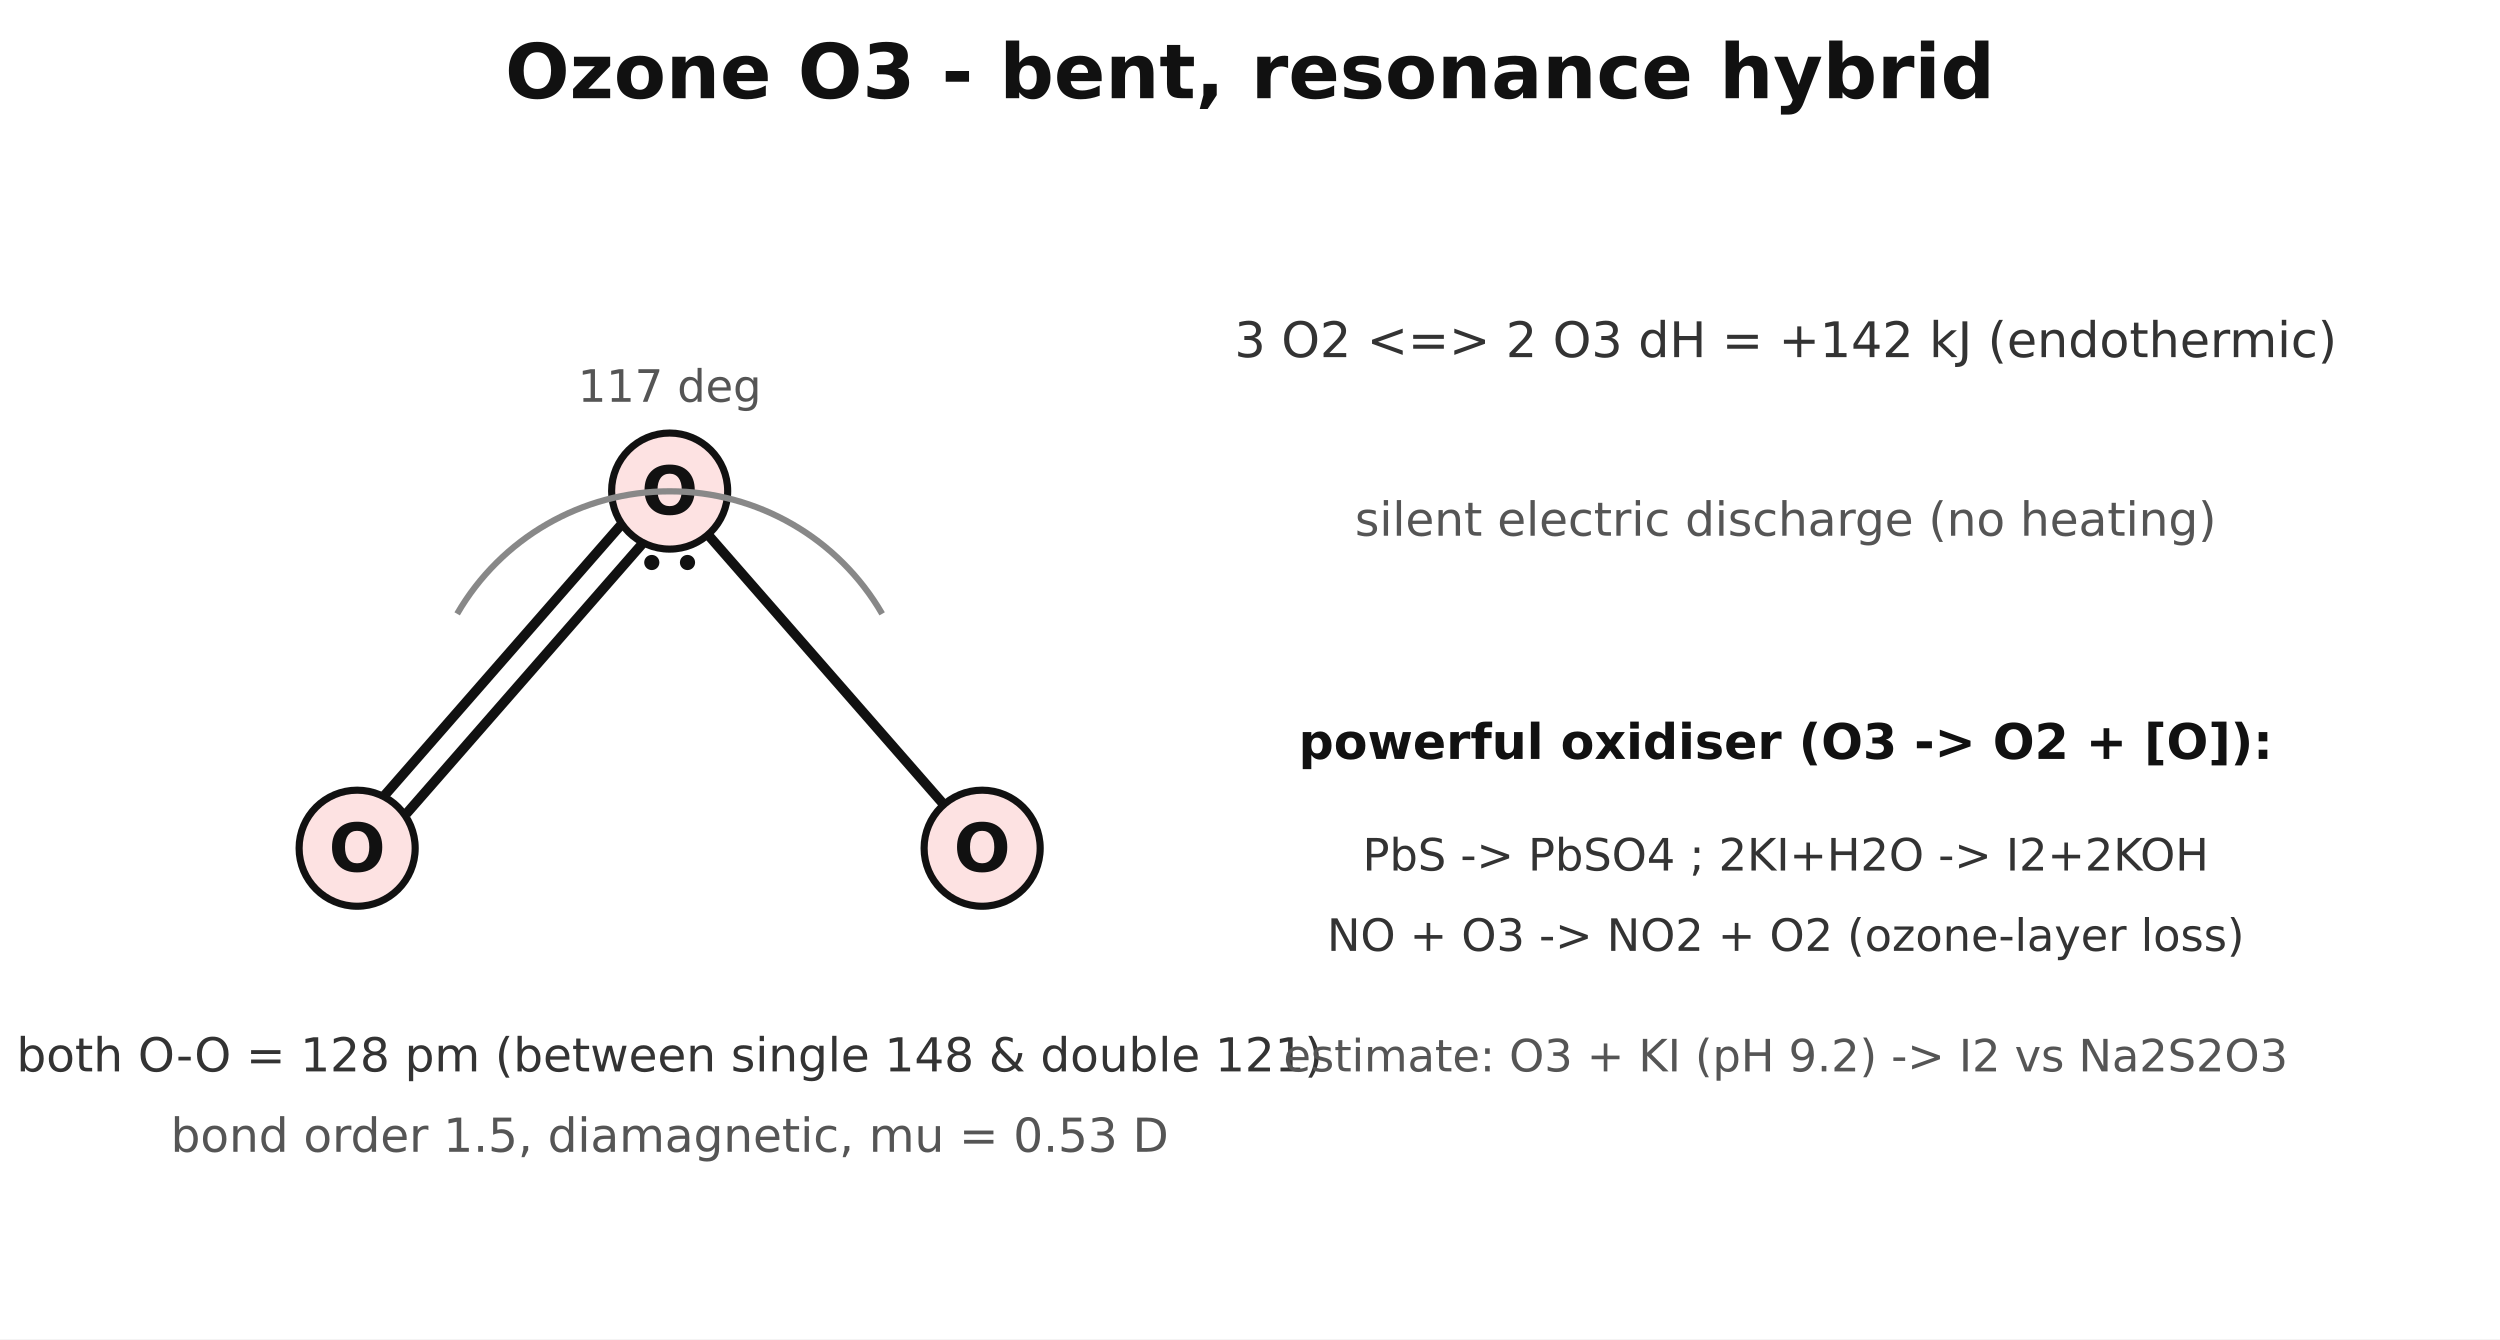
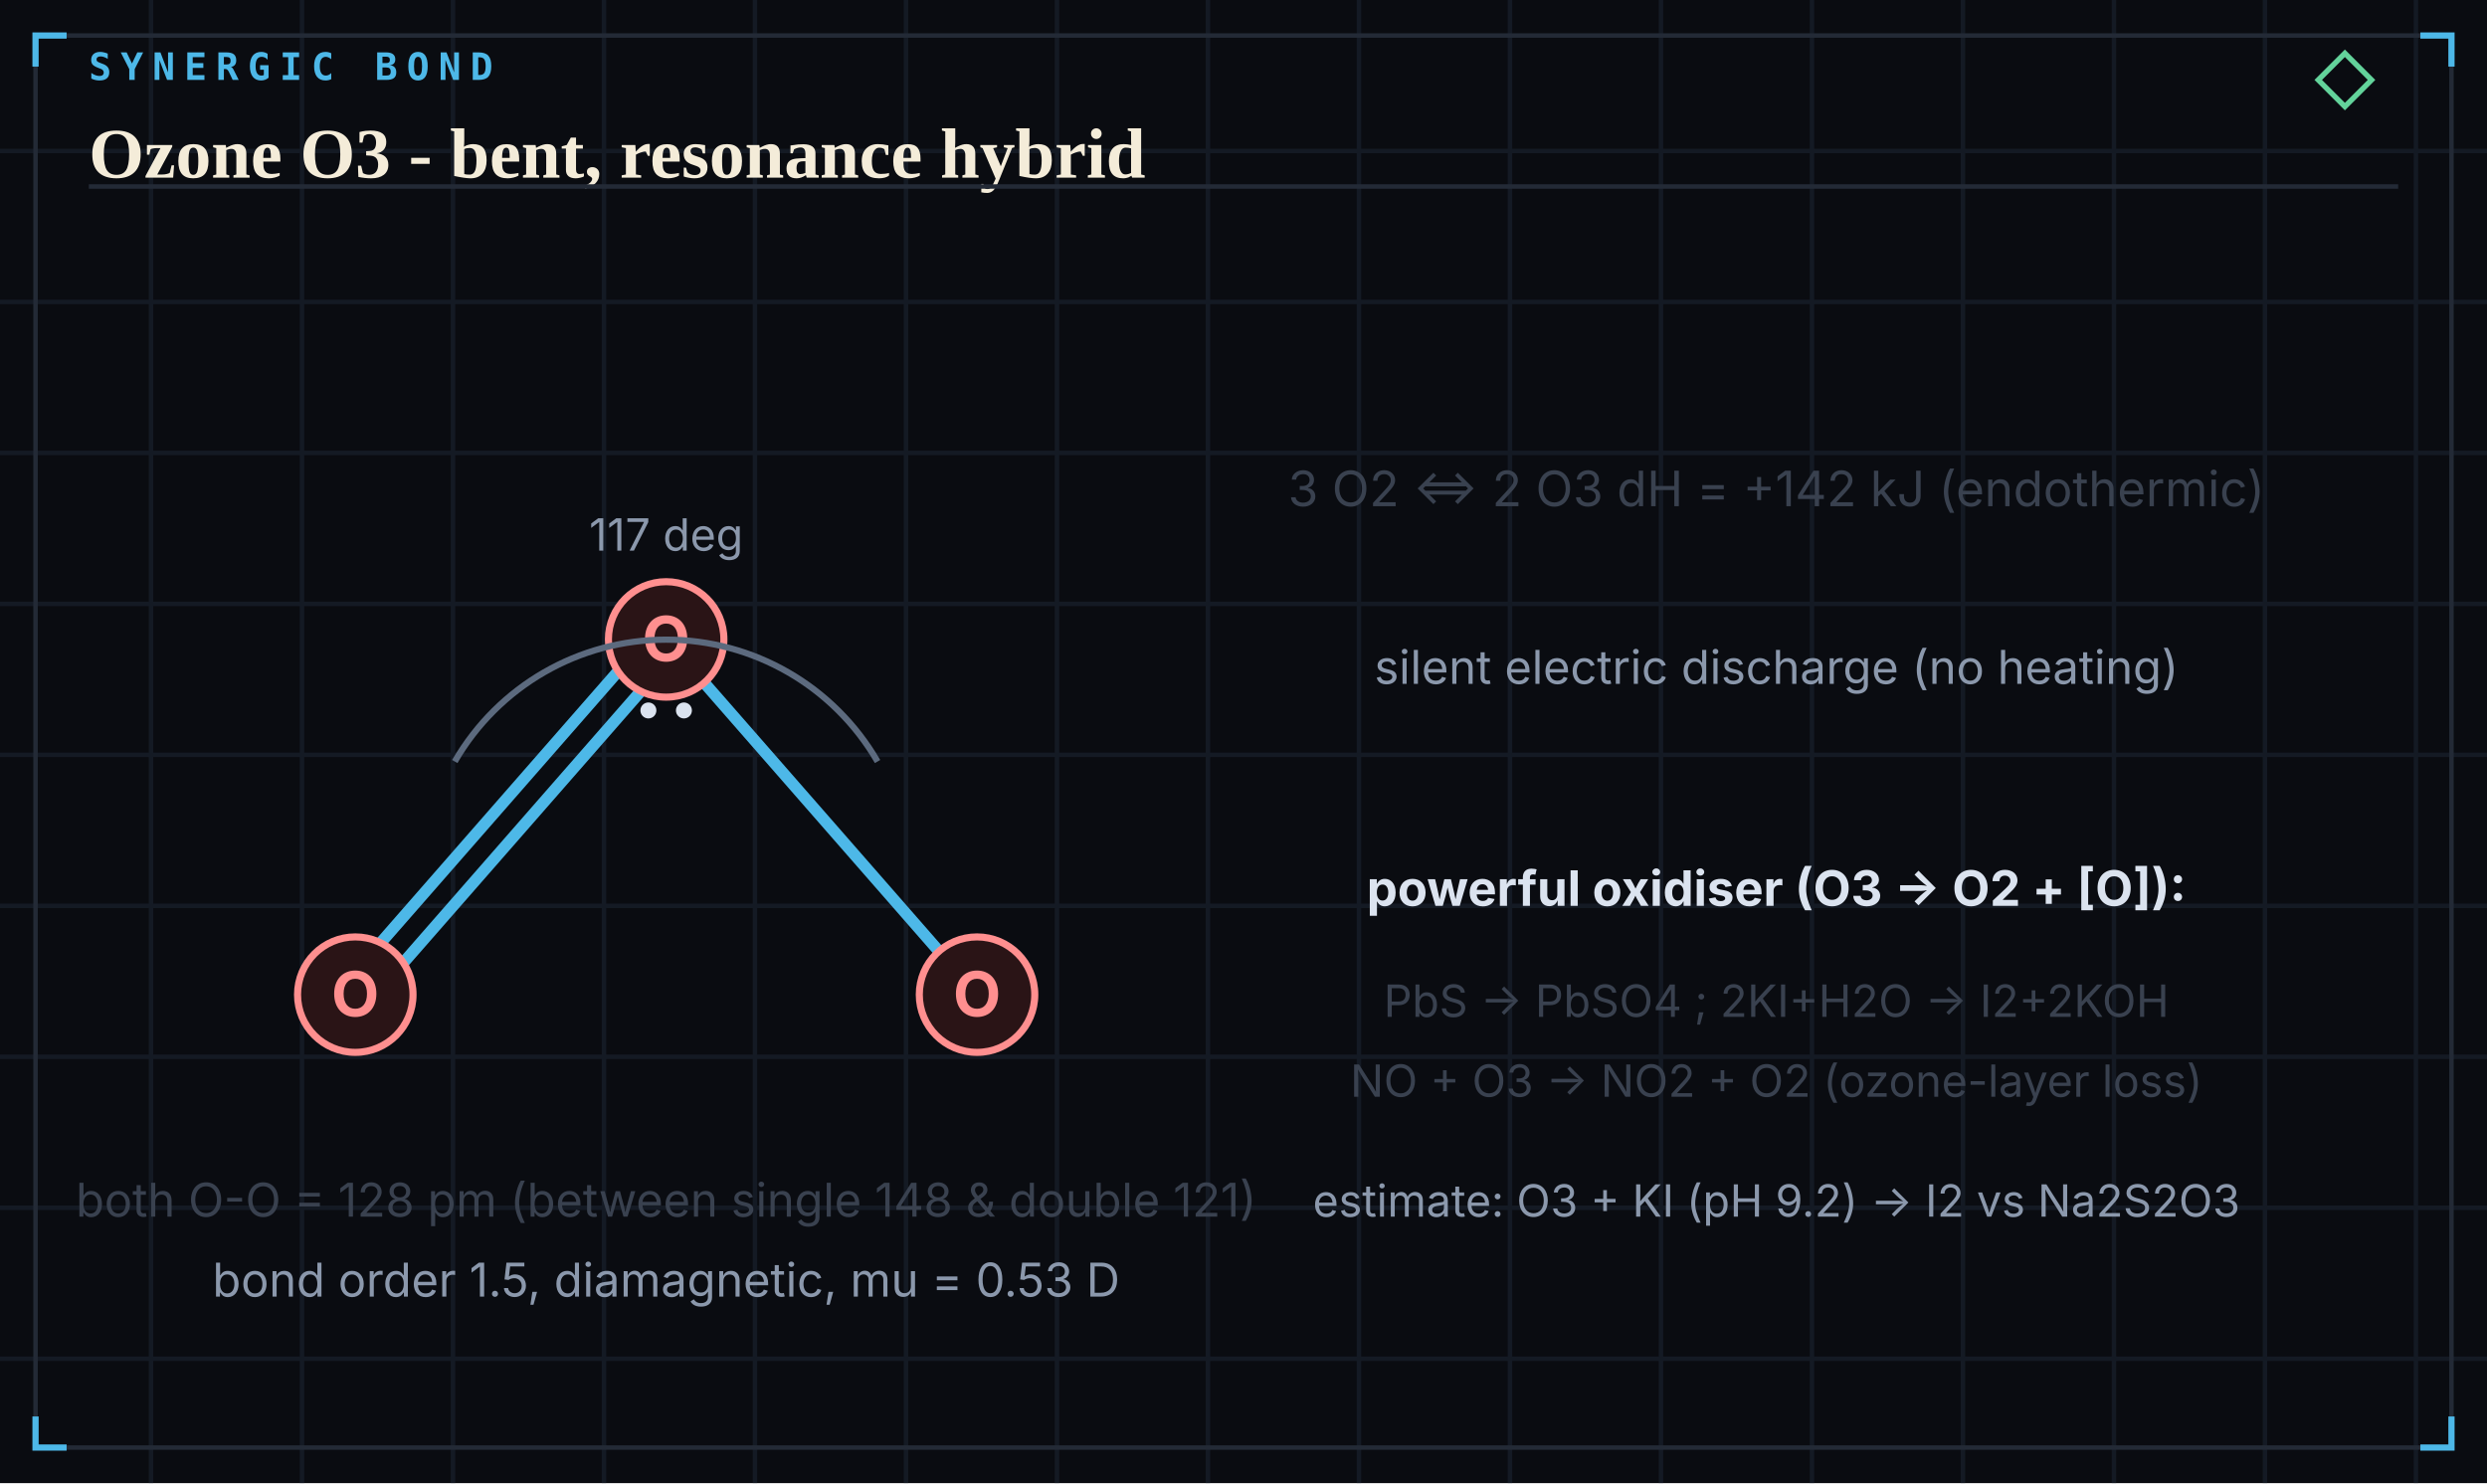
- <svg xmlns="http://www.w3.org/2000/svg" width="560" height="300" viewBox="0 0 560 300" font-family="DejaVu Sans, Arial, sans-serif">
-   <rect x="0" y="0" width="560" height="300" fill="white" />
-   <text x="280.0" y="22.0" font-family="DejaVu Sans, Arial, sans-serif" font-size="17" font-weight="bold" fill="#111" text-anchor="middle">Ozone O3  -  bent, resonance hybrid</text>
-   <line x1="143.8" y1="121.9" x2="91.0" y2="182.3" stroke="#111" stroke-width="2.2" />
-   <line x1="139.0" y1="117.7" x2="86.2" y2="178.1" stroke="#111" stroke-width="2.2" />
-   <line x1="158.6" y1="119.8" x2="211.4" y2="180.2" stroke="#111" stroke-width="2.2" />
-   <circle cx="150.0" cy="110.0" r="13" fill="#fde2e2" stroke="#111" stroke-width="1.6" />
-   <text x="150.0" y="115.2" font-family="DejaVu Sans, Arial, sans-serif" font-size="15" font-weight="bold" fill="#111" text-anchor="middle">O</text>
-   <circle cx="80.0" cy="190.0" r="13" fill="#fde2e2" stroke="#111" stroke-width="1.6" />
-   <text x="80.0" y="195.2" font-family="DejaVu Sans, Arial, sans-serif" font-size="15" font-weight="bold" fill="#111" text-anchor="middle">O</text>
-   <circle cx="220.0" cy="190.0" r="13" fill="#fde2e2" stroke="#111" stroke-width="1.6" />
-   <text x="220.0" y="195.2" font-family="DejaVu Sans, Arial, sans-serif" font-size="15" font-weight="bold" fill="#111" text-anchor="middle">O</text>
-   <circle cx="154.0" cy="126.0" r="1.7" fill="#111" />
-   <circle cx="146.0" cy="126.0" r="1.7" fill="#111" />
-   <path d="M 102.4 137.5 A 55 55 0 0 1 197.6 137.5" fill="none" stroke="#888" stroke-width="1.4" />
-   <text x="150.0" y="90.0" font-family="DejaVu Sans, Arial, sans-serif" font-size="10" font-weight="normal" fill="#555" text-anchor="middle">117 deg</text>
-   <text x="150.0" y="240.0" font-family="DejaVu Sans, Arial, sans-serif" font-size="10.5" font-weight="normal" fill="#333" text-anchor="middle">both O-O = 128 pm  (between single 148 &amp; double 121)</text>
-   <text x="150.0" y="258.0" font-family="DejaVu Sans, Arial, sans-serif" font-size="10.5" font-weight="normal" fill="#555" text-anchor="middle">bond order 1.5, diamagnetic, mu = 0.53 D</text>
-   <text x="400.0" y="80.0" font-family="DejaVu Sans, Arial, sans-serif" font-size="11" font-weight="normal" fill="#333" text-anchor="middle">3 O2  &lt;=&gt;  2 O3      dH = +142 kJ  (endothermic)</text>
-   <text x="400.0" y="120.0" font-family="DejaVu Sans, Arial, sans-serif" font-size="10.5" font-weight="normal" fill="#555" text-anchor="middle">silent electric discharge (no heating)</text>
-   <text x="400.0" y="170.0" font-family="DejaVu Sans, Arial, sans-serif" font-size="11" font-weight="bold" fill="#111" text-anchor="middle">powerful oxidiser (O3 -&gt; O2 + [O]):</text>
-   <text x="400.0" y="195.0" font-family="DejaVu Sans, Arial, sans-serif" font-size="10" font-weight="normal" fill="#333" text-anchor="middle">PbS -&gt; PbSO4 ;  2KI+H2O -&gt; I2+2KOH</text>
-   <text x="400.0" y="213.0" font-family="DejaVu Sans, Arial, sans-serif" font-size="10" font-weight="normal" fill="#333" text-anchor="middle">NO + O3 -&gt; NO2 + O2  (ozone-layer loss)</text>
-   <text x="400.0" y="240.0" font-family="DejaVu Sans, Arial, sans-serif" font-size="10" font-weight="normal" fill="#555" text-anchor="middle">estimate:  O3 + KI (pH 9.2) -&gt; I2 vs Na2S2O3</text>
+ <svg xmlns="http://www.w3.org/2000/svg" width="560" height="334" viewBox="0 0 560 334" font-family="'Inter','Helvetica Neue',Arial,'DejaVu Sans',sans-serif">
+   <rect width="560" height="334" fill="#0a0c11" />
+   <g stroke="#141a24" stroke-width="1">
+     <line x1="34" y1="0" x2="34" y2="334" />
+     <line x1="68" y1="0" x2="68" y2="334" />
+     <line x1="102" y1="0" x2="102" y2="334" />
+     <line x1="136" y1="0" x2="136" y2="334" />
+     <line x1="170" y1="0" x2="170" y2="334" />
+     <line x1="204" y1="0" x2="204" y2="334" />
+     <line x1="238" y1="0" x2="238" y2="334" />
+     <line x1="272" y1="0" x2="272" y2="334" />
+     <line x1="306" y1="0" x2="306" y2="334" />
+     <line x1="340" y1="0" x2="340" y2="334" />
+     <line x1="374" y1="0" x2="374" y2="334" />
+     <line x1="408" y1="0" x2="408" y2="334" />
+     <line x1="442" y1="0" x2="442" y2="334" />
+     <line x1="476" y1="0" x2="476" y2="334" />
+     <line x1="510" y1="0" x2="510" y2="334" />
+     <line x1="544" y1="0" x2="544" y2="334" />
+     <line x1="0" y1="34" x2="560" y2="34" />
+     <line x1="0" y1="68" x2="560" y2="68" />
+     <line x1="0" y1="102" x2="560" y2="102" />
+     <line x1="0" y1="136" x2="560" y2="136" />
+     <line x1="0" y1="170" x2="560" y2="170" />
+     <line x1="0" y1="204" x2="560" y2="204" />
+     <line x1="0" y1="238" x2="560" y2="238" />
+     <line x1="0" y1="272" x2="560" y2="272" />
+     <line x1="0" y1="306" x2="560" y2="306" />
+   </g>
+   <rect x="8" y="8" width="544" height="318" fill="none" stroke="#232a36" stroke-width="1" />
+   <path d="M 8 15 L 8 8 L 15 8" stroke="#4db8e8" stroke-width="1.4" fill="none" />
+   <path d="M 552 15 L 552 8 L 545 8" stroke="#4db8e8" stroke-width="1.4" fill="none" />
+   <path d="M 8 319 L 8 326 L 15 326" stroke="#4db8e8" stroke-width="1.4" fill="none" />
+   <path d="M 552 319 L 552 326 L 545 326" stroke="#4db8e8" stroke-width="1.4" fill="none" />
+   <text x="20" y="18" font-size="8.5" font-weight="bold" fill="#4db8e8" text-anchor="start" font-family="'SF Mono','DejaVu Sans Mono',ui-monospace,Menlo,monospace" letter-spacing="0.24em">SYNERGIC BOND</text>
+   <path d="M 528 12 l 6 6 l -6 6 l -6 -6 z" fill="none" stroke="#63d39b" stroke-width="1.2" />
+   <text x="20" y="40" font-size="16" font-weight="bold" fill="#f4ecd9" text-anchor="start" font-family="'Georgia','Times New Roman',serif">Ozone O3  -  bent, resonance hybrid</text>
+   <line x1="20" y1="42" x2="540" y2="42" stroke="#232a36" stroke-width="1" />
+   <g transform="translate(0,34)">
+     <line x1="144.0" y1="122.0" x2="91.1" y2="182.5" stroke="#4db8e8" stroke-width="2.6" stroke-linecap="round" />
+     <line x1="138.9" y1="117.5" x2="86.0" y2="178.0" stroke="#4db8e8" stroke-width="2.6" stroke-linecap="round" />
+     <line x1="158.6" y1="119.8" x2="211.4" y2="180.2" stroke="#4db8e8" stroke-width="2.6" stroke-linecap="round" />
+     <circle cx="150.0" cy="110.0" r="13" fill="#2a1416" stroke="#ff8f8f" stroke-width="1.6" />
+     <text x="150.0" y="114.9" font-size="14" font-weight="bold" fill="#ff8f8f" text-anchor="middle">O</text>
+     <circle cx="80.0" cy="190.0" r="13" fill="#2a1416" stroke="#ff8f8f" stroke-width="1.6" />
+     <text x="80.0" y="194.9" font-size="14" font-weight="bold" fill="#ff8f8f" text-anchor="middle">O</text>
+     <circle cx="220.0" cy="190.0" r="13" fill="#2a1416" stroke="#ff8f8f" stroke-width="1.6" />
+     <text x="220.0" y="194.9" font-size="14" font-weight="bold" fill="#ff8f8f" text-anchor="middle">O</text>
+     <circle cx="154.0" cy="126.0" r="1.8" fill="#dbe3ef" />
+     <circle cx="146.0" cy="126.0" r="1.8" fill="#dbe3ef" />
+     <path d="M 102.4 137.5 A 55 55 0 0 1 197.6 137.5" fill="none" stroke="#5c6a7e" stroke-width="1.4" />
+     <text x="150.0" y="90.0" font-size="10" font-weight="normal" fill="#8b98ac" text-anchor="middle">117 deg</text>
+     <text x="150.0" y="240.0" font-size="10.5" font-weight="normal" fill="#39414f" text-anchor="middle">both O-O = 128 pm  (between single 148 &amp; double 121)</text>
+     <text x="150.0" y="258.0" font-size="10.5" font-weight="normal" fill="#8b98ac" text-anchor="middle">bond order 1.5, diamagnetic, mu = 0.53 D</text>
+     <text x="400.0" y="80.0" font-size="11" font-weight="normal" fill="#39414f" text-anchor="middle">3 O2  &lt;=&gt;  2 O3      dH = +142 kJ  (endothermic)</text>
+     <text x="400.0" y="120.0" font-size="10.5" font-weight="normal" fill="#8b98ac" text-anchor="middle">silent electric discharge (no heating)</text>
+     <text x="400.0" y="170.0" font-size="11" font-weight="bold" fill="#dbe3ef" text-anchor="middle">powerful oxidiser (O3 -&gt; O2 + [O]):</text>
+     <text x="400.0" y="195.0" font-size="10" font-weight="normal" fill="#39414f" text-anchor="middle">PbS -&gt; PbSO4 ;  2KI+H2O -&gt; I2+2KOH</text>
+     <text x="400.0" y="213.0" font-size="10" font-weight="normal" fill="#39414f" text-anchor="middle">NO + O3 -&gt; NO2 + O2  (ozone-layer loss)</text>
+     <text x="400.0" y="240.0" font-size="10" font-weight="normal" fill="#8b98ac" text-anchor="middle">estimate:  O3 + KI (pH 9.2) -&gt; I2 vs Na2S2O3</text>
+   </g>
</svg>
